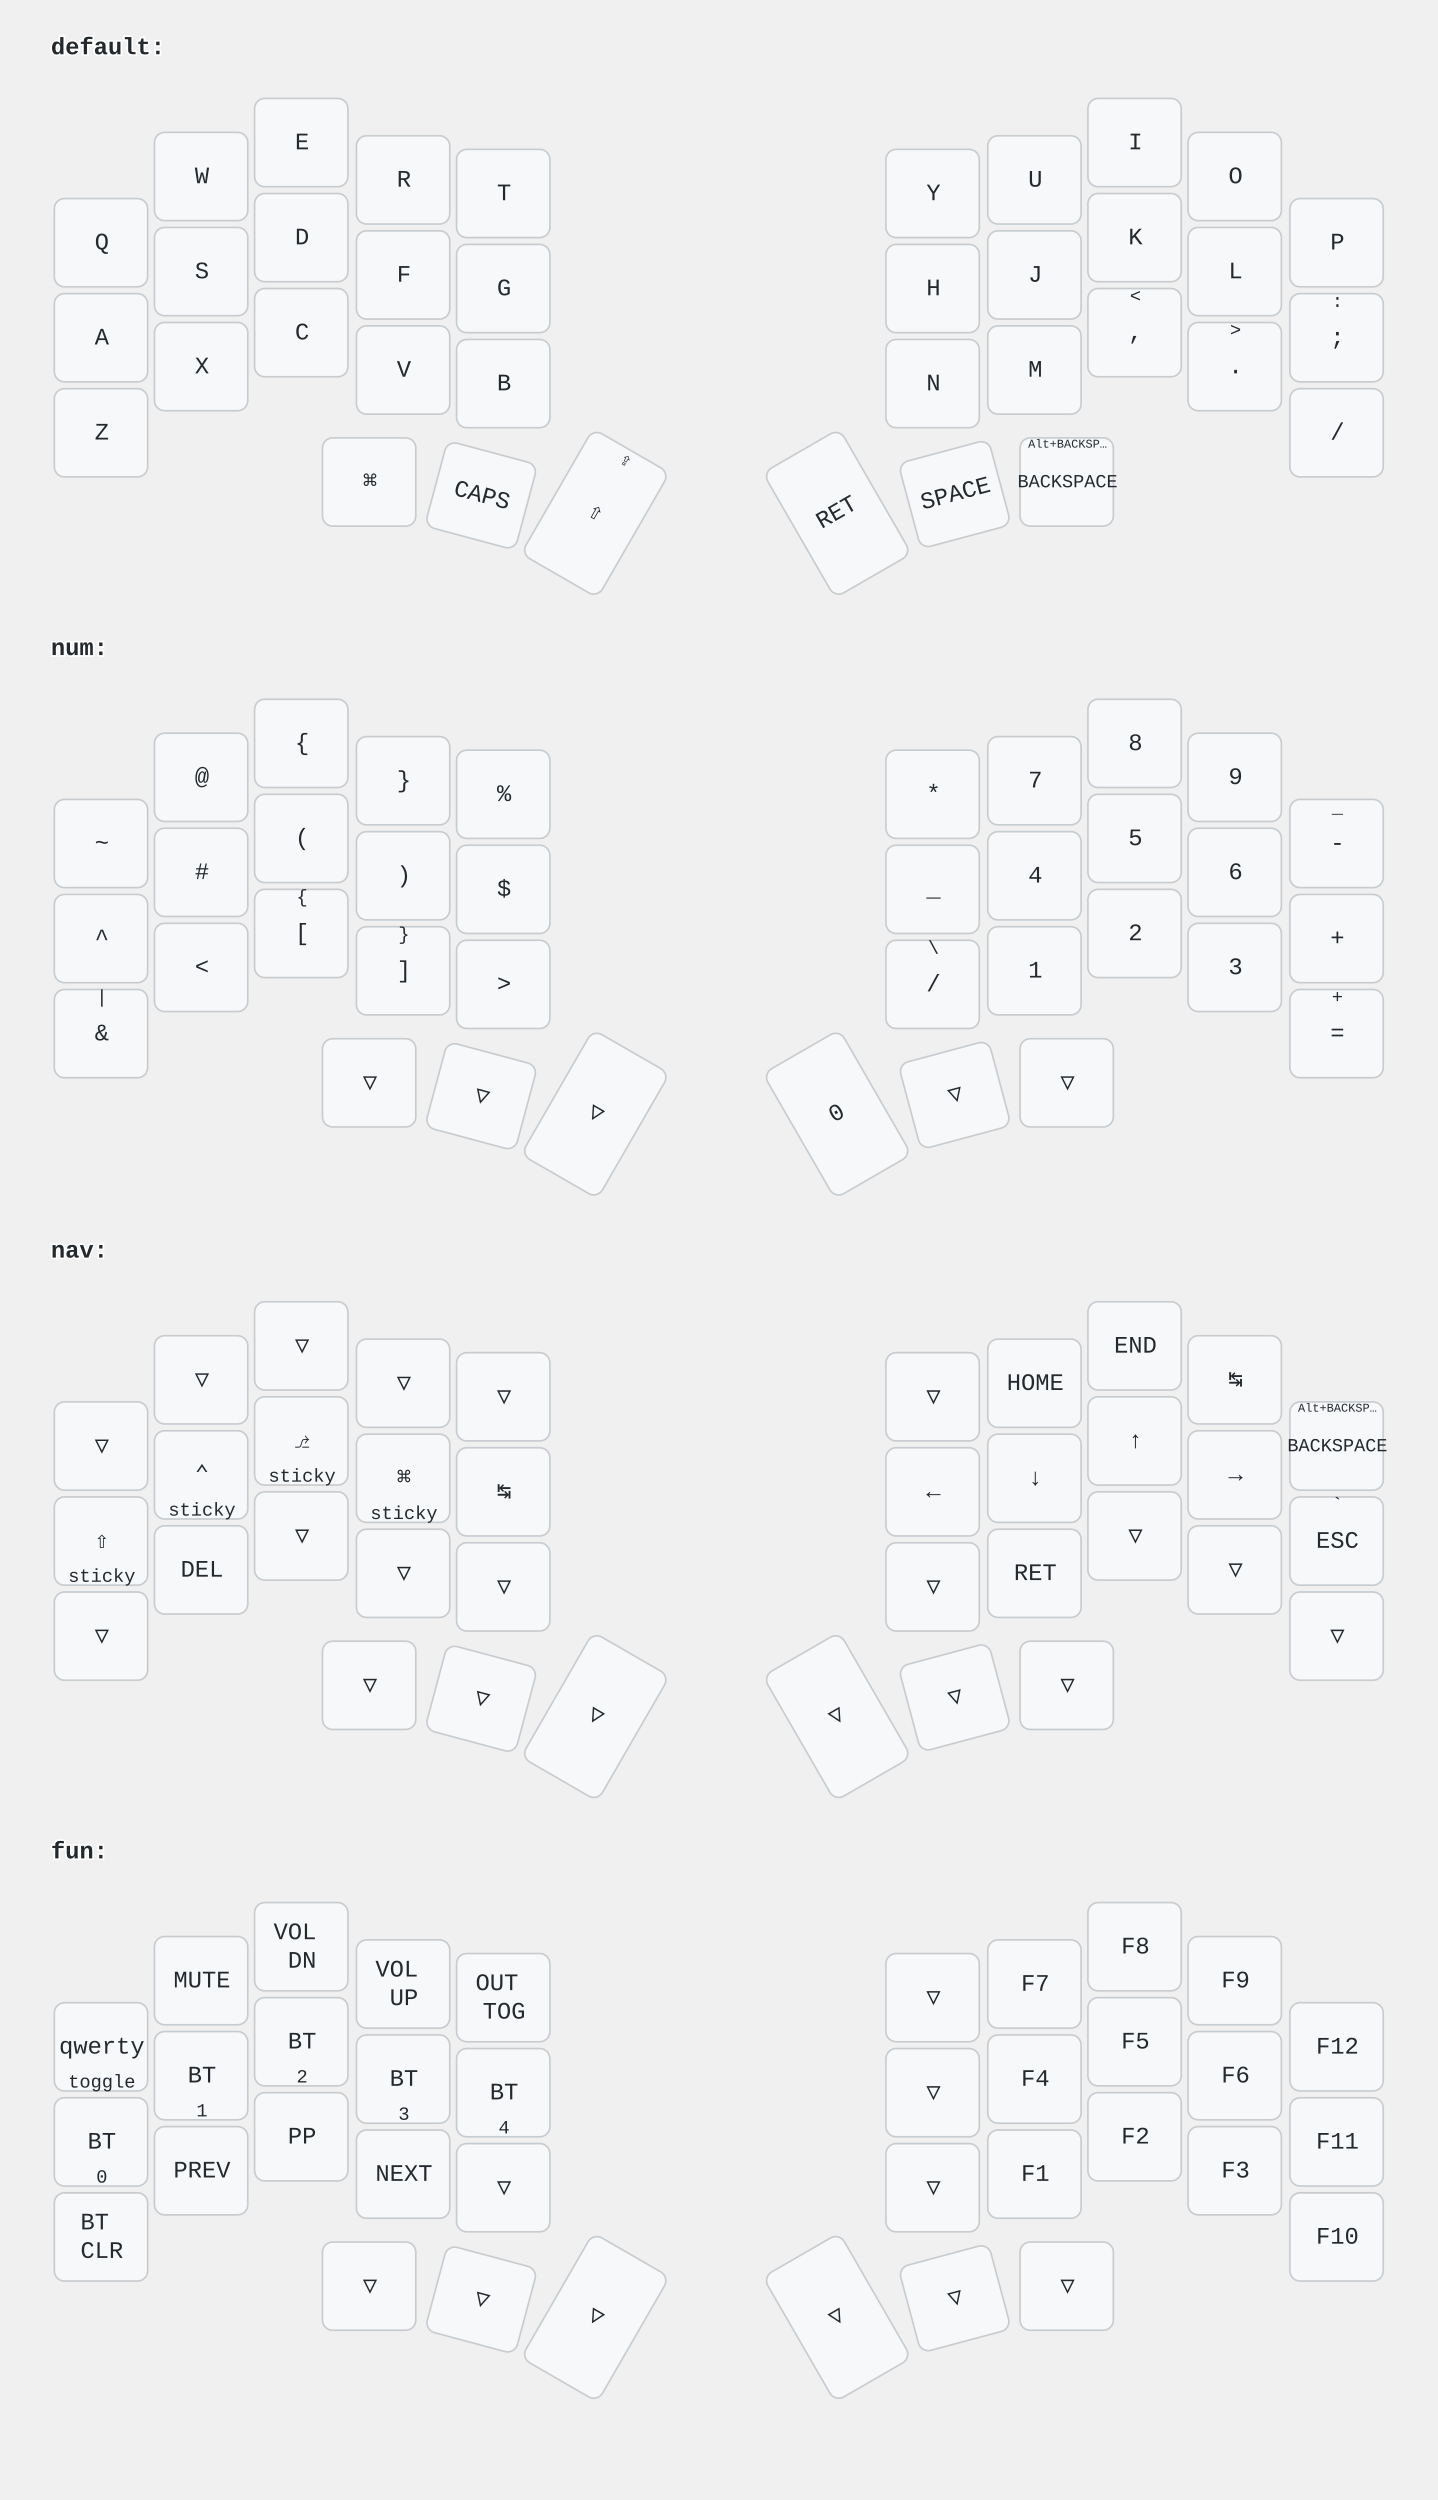
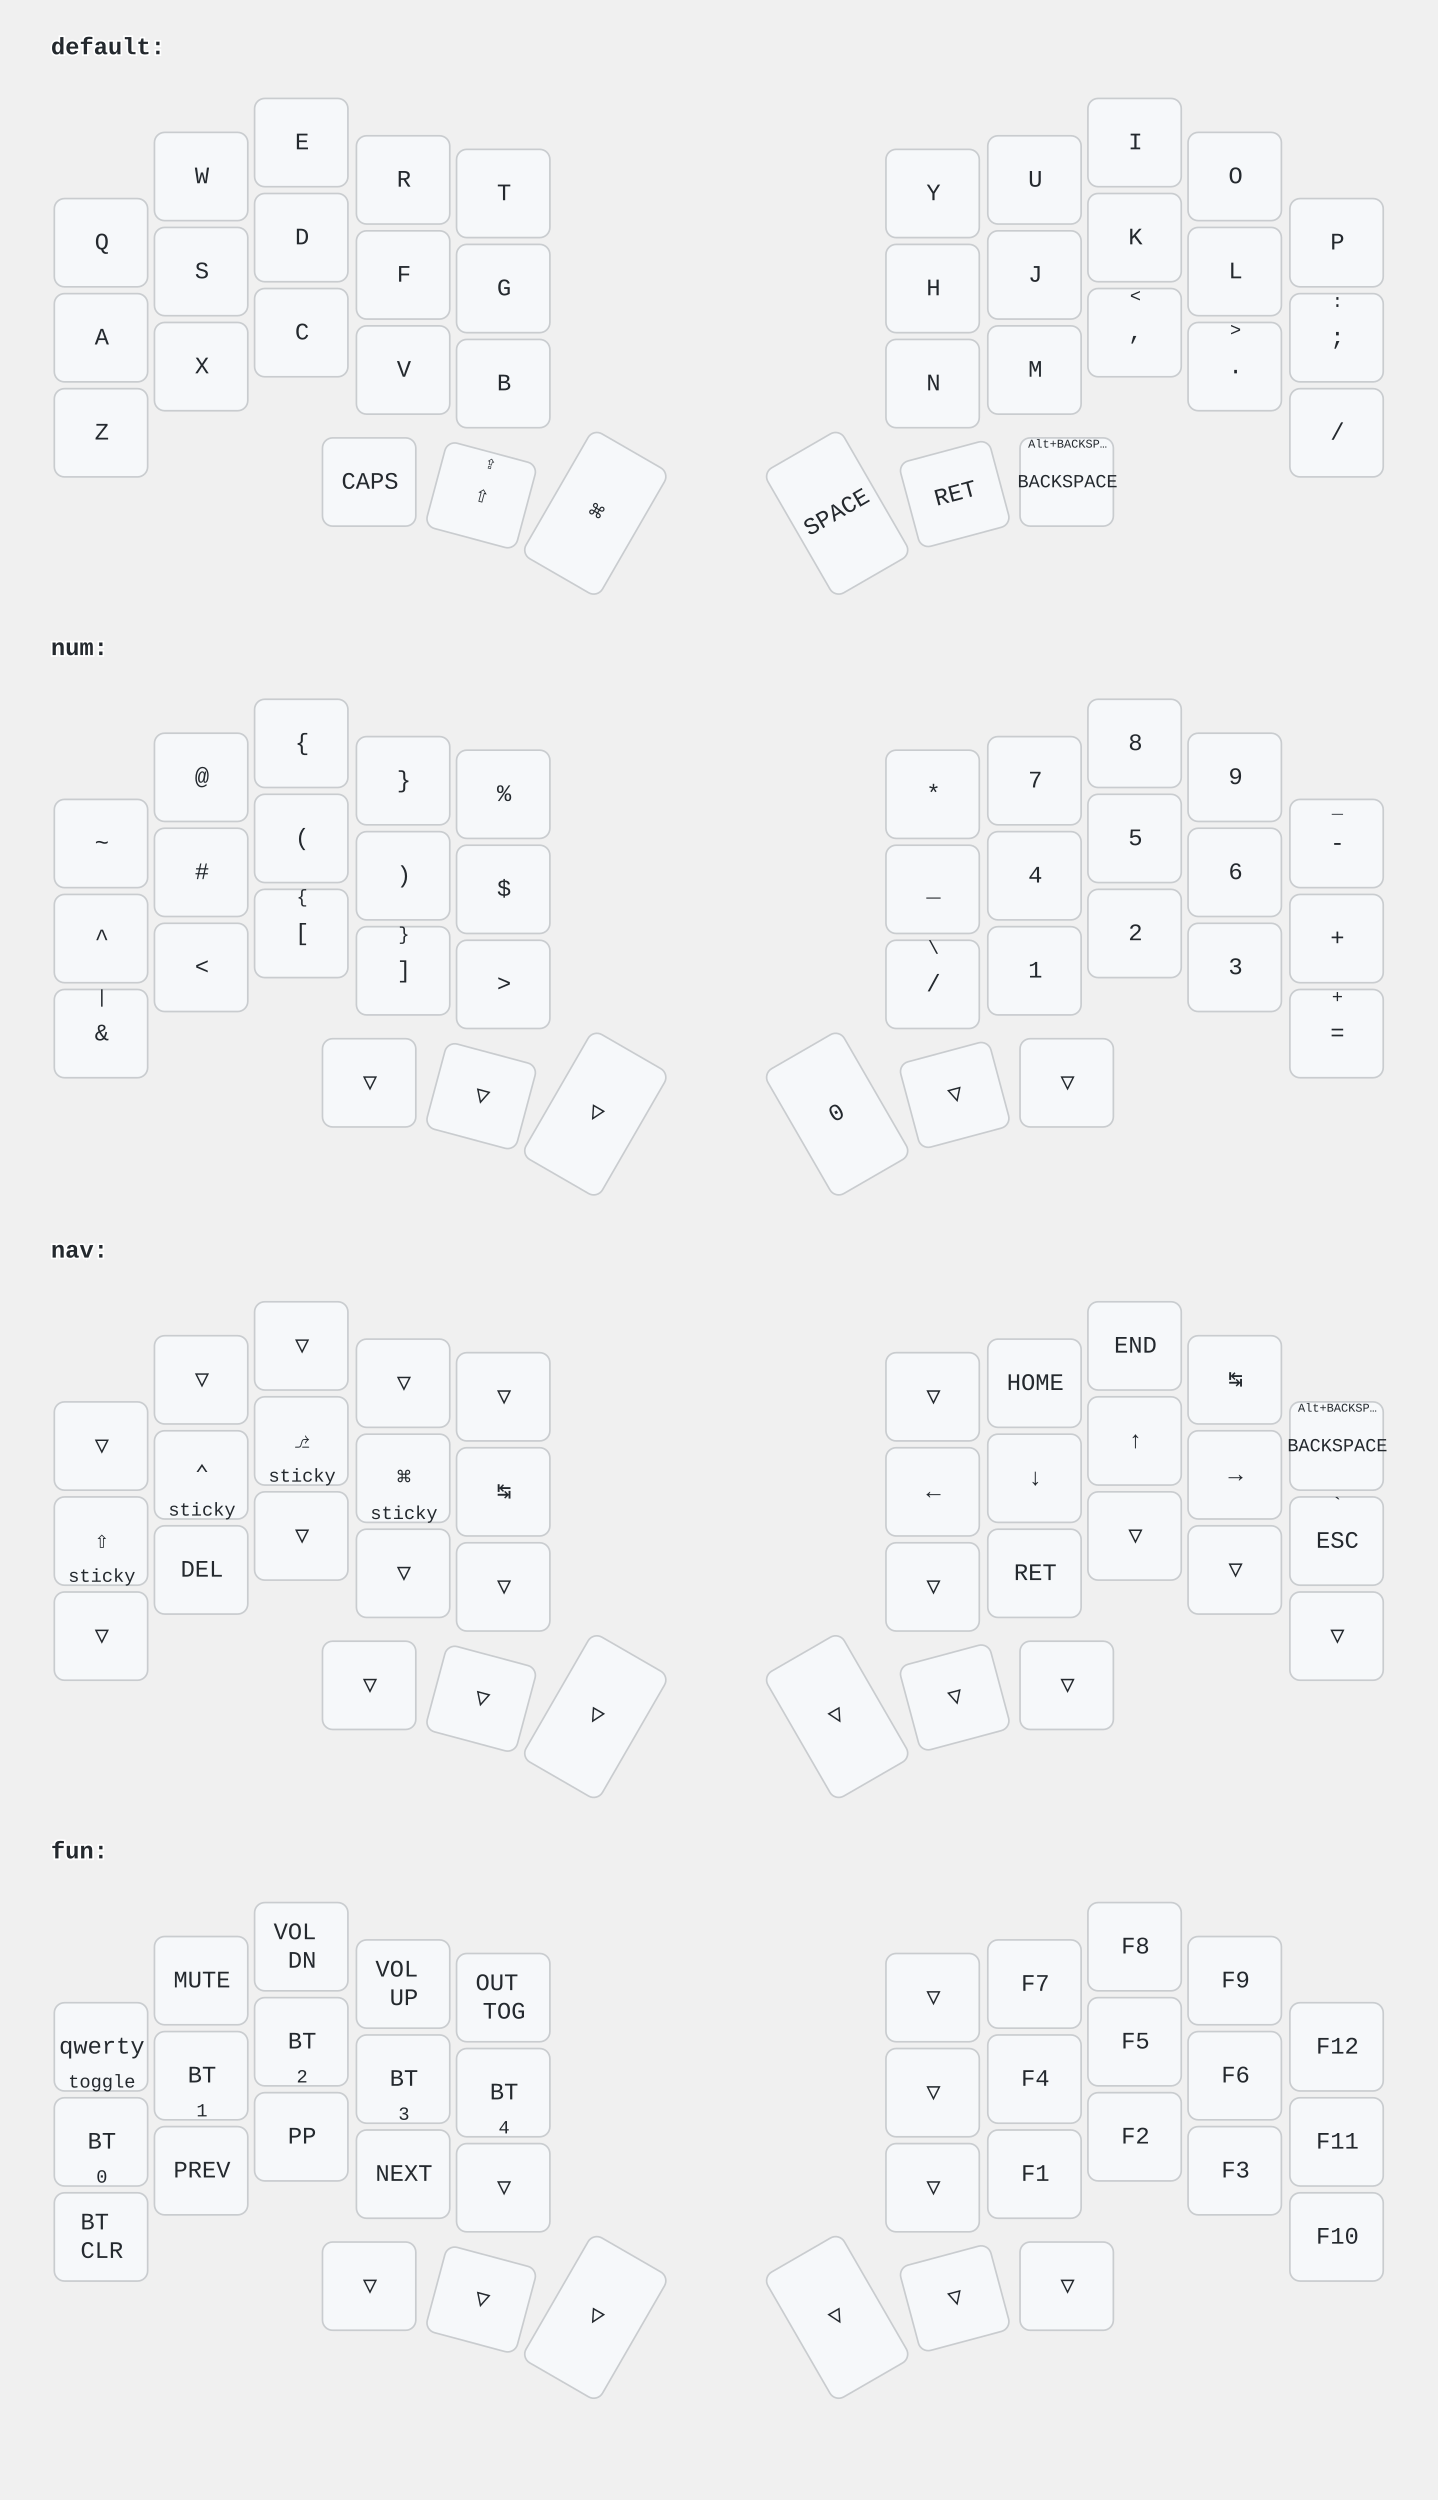
<svg xmlns="http://www.w3.org/2000/svg" width="847" height="1473" viewBox="0 0 847 1473" class="keymap">
  <style>/* font and background color specifications */
svg {
    font-family: SFMono-Regular,Consolas,Liberation Mono,Menlo,monospace;
    font-size: 14px;
    font-kerning: normal;
    text-rendering: optimizeLegibility;
    fill: #24292e;
}

/* default key styling */
rect {
    fill: #f6f8fa;
    stroke: #c9cccf;
    stroke-width: 1;
}

/* color accent for combo boxes */
rect.combo {
    fill: #cdf;
}

/* color accent for held keys */
rect.held, rect.combo.held {
    fill: #fdd;
}

/* color accent for ghost (optional) keys */
rect.ghost, rect.combo.ghost {
    fill: #ddd;
}

text {
    text-anchor: middle;
    dominant-baseline: middle;
}

/* styling for layer labels */
text.label {
    font-weight: bold;
    text-anchor: start;
    stroke: white;
    stroke-width: 2;
    paint-order: stroke;
}

/* styling for combo tap, and key hold/shifted label text */
text.combo, text.hold, text.shifted {
    font-size: 11px;
}

text.hold {
    text-anchor: middle;
    dominant-baseline: auto;
}

text.shifted {
    text-anchor: middle;
    dominant-baseline: hanging;
}

/* styling for hold/shifted label text in combo box */
text.combo.hold, text.combo.shifted {
    font-size: 8px;
}

/* styling for combo dendrons */
path {
    stroke-width: 1;
    stroke: gray;
    fill: none;
}
</style>
  <g transform="translate(30, 0)" class="layer-default">
    <text x="0" y="28" class="label" id="default">default:</text>
    <g transform="translate(0, 56)">
      <g transform="translate(30, 87)" class="key keypos-0">
        <rect rx="6" ry="6" x="-28" y="-26" width="55" height="52" class="key" />
        <text x="0" y="0" class="key tap">Q</text>
      </g>
      <g transform="translate(89, 48)" class="key keypos-1">
        <rect rx="6" ry="6" x="-28" y="-26" width="55" height="52" class="key" />
        <text x="0" y="0" class="key tap">W</text>
      </g>
      <g transform="translate(148, 28)" class="key keypos-2">
        <rect rx="6" ry="6" x="-28" y="-26" width="55" height="52" class="key" />
        <text x="0" y="0" class="key tap">E</text>
      </g>
      <g transform="translate(208, 50)" class="key keypos-3">
        <rect rx="6" ry="6" x="-28" y="-26" width="55" height="52" class="key" />
        <text x="0" y="0" class="key tap">R</text>
      </g>
      <g transform="translate(267, 58)" class="key keypos-4">
        <rect rx="6" ry="6" x="-28" y="-26" width="55" height="52" class="key" />
        <text x="0" y="0" class="key tap">T</text>
      </g>
      <g transform="translate(520, 58)" class="key keypos-5">
        <rect rx="6" ry="6" x="-28" y="-26" width="55" height="52" class="key" />
        <text x="0" y="0" class="key tap">Y</text>
      </g>
      <g transform="translate(580, 50)" class="key keypos-6">
        <rect rx="6" ry="6" x="-28" y="-26" width="55" height="52" class="key" />
        <text x="0" y="0" class="key tap">U</text>
      </g>
      <g transform="translate(639, 28)" class="key keypos-7">
        <rect rx="6" ry="6" x="-28" y="-26" width="55" height="52" class="key" />
        <text x="0" y="0" class="key tap">I</text>
      </g>
      <g transform="translate(698, 48)" class="key keypos-8">
        <rect rx="6" ry="6" x="-28" y="-26" width="55" height="52" class="key" />
        <text x="0" y="0" class="key tap">O</text>
      </g>
      <g transform="translate(758, 87)" class="key keypos-9">
        <rect rx="6" ry="6" x="-28" y="-26" width="55" height="52" class="key" />
        <text x="0" y="0" class="key tap">P</text>
      </g>
      <g transform="translate(30, 143)" class="key keypos-10">
        <rect rx="6" ry="6" x="-28" y="-26" width="55" height="52" class="key" />
        <text x="0" y="0" class="key tap">A</text>
      </g>
      <g transform="translate(89, 104)" class="key keypos-11">
        <rect rx="6" ry="6" x="-28" y="-26" width="55" height="52" class="key" />
        <text x="0" y="0" class="key tap">S</text>
      </g>
      <g transform="translate(148, 84)" class="key keypos-12">
        <rect rx="6" ry="6" x="-28" y="-26" width="55" height="52" class="key" />
        <text x="0" y="0" class="key tap">D</text>
      </g>
      <g transform="translate(208, 106)" class="key keypos-13">
        <rect rx="6" ry="6" x="-28" y="-26" width="55" height="52" class="key" />
        <text x="0" y="0" class="key tap">F</text>
      </g>
      <g transform="translate(267, 114)" class="key keypos-14">
        <rect rx="6" ry="6" x="-28" y="-26" width="55" height="52" class="key" />
        <text x="0" y="0" class="key tap">G</text>
      </g>
      <g transform="translate(520, 114)" class="key keypos-15">
        <rect rx="6" ry="6" x="-28" y="-26" width="55" height="52" class="key" />
        <text x="0" y="0" class="key tap">H</text>
      </g>
      <g transform="translate(580, 106)" class="key keypos-16">
        <rect rx="6" ry="6" x="-28" y="-26" width="55" height="52" class="key" />
        <text x="0" y="0" class="key tap">J</text>
      </g>
      <g transform="translate(639, 84)" class="key keypos-17">
        <rect rx="6" ry="6" x="-28" y="-26" width="55" height="52" class="key" />
        <text x="0" y="0" class="key tap">K</text>
      </g>
      <g transform="translate(698, 104)" class="key keypos-18">
        <rect rx="6" ry="6" x="-28" y="-26" width="55" height="52" class="key" />
        <text x="0" y="0" class="key tap">L</text>
      </g>
      <g transform="translate(758, 143)" class="key keypos-19">
        <rect rx="6" ry="6" x="-28" y="-26" width="55" height="52" class="key" />
        <text x="0" y="0" class="key tap">;</text>
        <text x="0" y="-24" class="key shifted">:</text>
      </g>
      <g transform="translate(30, 199)" class="key keypos-20">
        <rect rx="6" ry="6" x="-28" y="-26" width="55" height="52" class="key" />
        <text x="0" y="0" class="key tap">Z</text>
      </g>
      <g transform="translate(89, 160)" class="key keypos-21">
        <rect rx="6" ry="6" x="-28" y="-26" width="55" height="52" class="key" />
        <text x="0" y="0" class="key tap">X</text>
      </g>
      <g transform="translate(148, 140)" class="key keypos-22">
        <rect rx="6" ry="6" x="-28" y="-26" width="55" height="52" class="key" />
        <text x="0" y="0" class="key tap">C</text>
      </g>
      <g transform="translate(208, 162)" class="key keypos-23">
        <rect rx="6" ry="6" x="-28" y="-26" width="55" height="52" class="key" />
        <text x="0" y="0" class="key tap">V</text>
      </g>
      <g transform="translate(267, 170)" class="key keypos-24">
        <rect rx="6" ry="6" x="-28" y="-26" width="55" height="52" class="key" />
        <text x="0" y="0" class="key tap">B</text>
      </g>
      <g transform="translate(520, 170)" class="key keypos-25">
        <rect rx="6" ry="6" x="-28" y="-26" width="55" height="52" class="key" />
        <text x="0" y="0" class="key tap">N</text>
      </g>
      <g transform="translate(580, 162)" class="key keypos-26">
        <rect rx="6" ry="6" x="-28" y="-26" width="55" height="52" class="key" />
        <text x="0" y="0" class="key tap">M</text>
      </g>
      <g transform="translate(639, 140)" class="key keypos-27">
        <rect rx="6" ry="6" x="-28" y="-26" width="55" height="52" class="key" />
        <text x="0" y="0" class="key tap">,</text>
        <text x="0" y="-24" class="key shifted">&lt;</text>
      </g>
      <g transform="translate(698, 160)" class="key keypos-28">
        <rect rx="6" ry="6" x="-28" y="-26" width="55" height="52" class="key" />
        <text x="0" y="0" class="key tap">.</text>
        <text x="0" y="-24" class="key shifted">&gt;</text>
      </g>
      <g transform="translate(758, 199)" class="key keypos-29">
        <rect rx="6" ry="6" x="-28" y="-26" width="55" height="52" class="key" />
        <text x="0" y="0" class="key tap">/</text>
      </g>
      <g transform="translate(188, 228)" class="key keypos-30">
        <rect rx="6" ry="6" x="-28" y="-26" width="55" height="52" class="key" />
-         <text x="0" y="0" class="key tap">⌘</text>
+         <text x="0" y="0" class="key tap">CAPS</text>
      </g>
      <g transform="translate(254, 236) rotate(15.0)" class="key keypos-31">
        <rect rx="6" ry="6" x="-28" y="-26" width="55" height="52" class="key" />
-         <text x="0" y="0" class="key tap">CAPS</text>
+         <text x="0" y="0" class="key tap">⇧</text>
+         <text x="0" y="-24" class="key shifted">⇪</text>
      </g>
      <g transform="translate(321, 246) rotate(30.0)" class="key keypos-32">
        <rect rx="6" ry="6" x="-26" y="-42" width="52" height="85" class="key" />
-         <text x="0" y="0" class="key tap">⇧</text>
-         <text x="0" y="-40" class="key shifted">⇪</text>
+         <text x="0" y="0" class="key tap">⌘</text>
      </g>
      <g transform="translate(463, 246) rotate(-30.0)" class="key keypos-33">
        <rect rx="6" ry="6" x="-26" y="-42" width="52" height="85" class="key" />
+         <text x="0" y="0" class="key tap">SPACE</text>
+       </g>
+       <g transform="translate(533, 235) rotate(-15.0)" class="key keypos-34">
+         <rect rx="6" ry="6" x="-28" y="-26" width="55" height="52" class="key" />
        <text x="0" y="0" class="key tap">RET</text>
-       </g>
-       <g transform="translate(533, 235) rotate(-15.0)" class="key keypos-34">
-         <rect rx="6" ry="6" x="-28" y="-26" width="55" height="52" class="key" />
-         <text x="0" y="0" class="key tap">SPACE</text>
      </g>
      <g transform="translate(599, 228)" class="key keypos-35">
        <rect rx="6" ry="6" x="-28" y="-26" width="55" height="52" class="key" />
        <text x="0" y="0" class="key tap">
          <tspan style="font-size: 78%">BACKSPACE</tspan>
        </text>
        <text x="0" y="-24" class="key shifted">
          <tspan style="font-size: 64%">Alt+BACKSP…</tspan>
        </text>
      </g>
    </g>
  </g>
  <g transform="translate(30, 354)" class="layer-num">
    <text x="0" y="28" class="label" id="num">num:</text>
    <g transform="translate(0, 56)">
      <g transform="translate(30, 87)" class="key keypos-0">
        <rect rx="6" ry="6" x="-28" y="-26" width="55" height="52" class="key" />
        <text x="0" y="0" class="key tap">~</text>
      </g>
      <g transform="translate(89, 48)" class="key keypos-1">
        <rect rx="6" ry="6" x="-28" y="-26" width="55" height="52" class="key" />
        <text x="0" y="0" class="key tap">@</text>
      </g>
      <g transform="translate(148, 28)" class="key keypos-2">
        <rect rx="6" ry="6" x="-28" y="-26" width="55" height="52" class="key" />
        <text x="0" y="0" class="key tap">{</text>
      </g>
      <g transform="translate(208, 50)" class="key keypos-3">
        <rect rx="6" ry="6" x="-28" y="-26" width="55" height="52" class="key" />
        <text x="0" y="0" class="key tap">}</text>
      </g>
      <g transform="translate(267, 58)" class="key keypos-4">
        <rect rx="6" ry="6" x="-28" y="-26" width="55" height="52" class="key" />
        <text x="0" y="0" class="key tap">%</text>
      </g>
      <g transform="translate(520, 58)" class="key keypos-5">
        <rect rx="6" ry="6" x="-28" y="-26" width="55" height="52" class="key" />
        <text x="0" y="0" class="key tap">*</text>
      </g>
      <g transform="translate(580, 50)" class="key keypos-6">
        <rect rx="6" ry="6" x="-28" y="-26" width="55" height="52" class="key" />
        <text x="0" y="0" class="key tap">7</text>
      </g>
      <g transform="translate(639, 28)" class="key keypos-7">
        <rect rx="6" ry="6" x="-28" y="-26" width="55" height="52" class="key" />
        <text x="0" y="0" class="key tap">8</text>
      </g>
      <g transform="translate(698, 48)" class="key keypos-8">
        <rect rx="6" ry="6" x="-28" y="-26" width="55" height="52" class="key" />
        <text x="0" y="0" class="key tap">9</text>
      </g>
      <g transform="translate(758, 87)" class="key keypos-9">
        <rect rx="6" ry="6" x="-28" y="-26" width="55" height="52" class="key" />
        <text x="0" y="0" class="key tap">-</text>
        <text x="0" y="-24" class="key shifted">_</text>
      </g>
      <g transform="translate(30, 143)" class="key keypos-10">
        <rect rx="6" ry="6" x="-28" y="-26" width="55" height="52" class="key" />
        <text x="0" y="0" class="key tap">^</text>
      </g>
      <g transform="translate(89, 104)" class="key keypos-11">
        <rect rx="6" ry="6" x="-28" y="-26" width="55" height="52" class="key" />
        <text x="0" y="0" class="key tap">#</text>
      </g>
      <g transform="translate(148, 84)" class="key keypos-12">
        <rect rx="6" ry="6" x="-28" y="-26" width="55" height="52" class="key" />
        <text x="0" y="0" class="key tap">(</text>
      </g>
      <g transform="translate(208, 106)" class="key keypos-13">
        <rect rx="6" ry="6" x="-28" y="-26" width="55" height="52" class="key" />
        <text x="0" y="0" class="key tap">)</text>
      </g>
      <g transform="translate(267, 114)" class="key keypos-14">
        <rect rx="6" ry="6" x="-28" y="-26" width="55" height="52" class="key" />
        <text x="0" y="0" class="key tap">$</text>
      </g>
      <g transform="translate(520, 114)" class="key keypos-15">
        <rect rx="6" ry="6" x="-28" y="-26" width="55" height="52" class="key" />
        <text x="0" y="0" class="key tap">_</text>
      </g>
      <g transform="translate(580, 106)" class="key keypos-16">
        <rect rx="6" ry="6" x="-28" y="-26" width="55" height="52" class="key" />
        <text x="0" y="0" class="key tap">4</text>
      </g>
      <g transform="translate(639, 84)" class="key keypos-17">
        <rect rx="6" ry="6" x="-28" y="-26" width="55" height="52" class="key" />
        <text x="0" y="0" class="key tap">5</text>
      </g>
      <g transform="translate(698, 104)" class="key keypos-18">
        <rect rx="6" ry="6" x="-28" y="-26" width="55" height="52" class="key" />
        <text x="0" y="0" class="key tap">6</text>
      </g>
      <g transform="translate(758, 143)" class="key keypos-19">
        <rect rx="6" ry="6" x="-28" y="-26" width="55" height="52" class="key" />
        <text x="0" y="0" class="key tap">+</text>
      </g>
      <g transform="translate(30, 199)" class="key keypos-20">
        <rect rx="6" ry="6" x="-28" y="-26" width="55" height="52" class="key" />
        <text x="0" y="0" class="key tap">&amp;</text>
        <text x="0" y="-24" class="key shifted">|</text>
      </g>
      <g transform="translate(89, 160)" class="key keypos-21">
        <rect rx="6" ry="6" x="-28" y="-26" width="55" height="52" class="key" />
        <text x="0" y="0" class="key tap">&lt;</text>
      </g>
      <g transform="translate(148, 140)" class="key keypos-22">
        <rect rx="6" ry="6" x="-28" y="-26" width="55" height="52" class="key" />
        <text x="0" y="0" class="key tap">[</text>
        <text x="0" y="-24" class="key shifted">{</text>
      </g>
      <g transform="translate(208, 162)" class="key keypos-23">
        <rect rx="6" ry="6" x="-28" y="-26" width="55" height="52" class="key" />
        <text x="0" y="0" class="key tap">]</text>
        <text x="0" y="-24" class="key shifted">}</text>
      </g>
      <g transform="translate(267, 170)" class="key keypos-24">
        <rect rx="6" ry="6" x="-28" y="-26" width="55" height="52" class="key" />
        <text x="0" y="0" class="key tap">&gt;</text>
      </g>
      <g transform="translate(520, 170)" class="key keypos-25">
        <rect rx="6" ry="6" x="-28" y="-26" width="55" height="52" class="key" />
        <text x="0" y="0" class="key tap">/</text>
        <text x="0" y="-24" class="key shifted">\</text>
      </g>
      <g transform="translate(580, 162)" class="key keypos-26">
        <rect rx="6" ry="6" x="-28" y="-26" width="55" height="52" class="key" />
        <text x="0" y="0" class="key tap">1</text>
      </g>
      <g transform="translate(639, 140)" class="key keypos-27">
        <rect rx="6" ry="6" x="-28" y="-26" width="55" height="52" class="key" />
        <text x="0" y="0" class="key tap">2</text>
      </g>
      <g transform="translate(698, 160)" class="key keypos-28">
        <rect rx="6" ry="6" x="-28" y="-26" width="55" height="52" class="key" />
        <text x="0" y="0" class="key tap">3</text>
      </g>
      <g transform="translate(758, 199)" class="key keypos-29">
        <rect rx="6" ry="6" x="-28" y="-26" width="55" height="52" class="key" />
        <text x="0" y="0" class="key tap">=</text>
        <text x="0" y="-24" class="key shifted">+</text>
      </g>
      <g transform="translate(188, 228)" class="key trans keypos-30">
        <rect rx="6" ry="6" x="-28" y="-26" width="55" height="52" class="key trans" />
        <text x="0" y="0" class="key trans tap">▽</text>
      </g>
      <g transform="translate(254, 236) rotate(15.0)" class="key trans keypos-31">
        <rect rx="6" ry="6" x="-28" y="-26" width="55" height="52" class="key trans" />
        <text x="0" y="0" class="key trans tap">▽</text>
      </g>
      <g transform="translate(321, 246) rotate(30.0)" class="key trans keypos-32">
        <rect rx="6" ry="6" x="-26" y="-42" width="52" height="85" class="key trans" />
        <text x="0" y="0" class="key trans tap">▽</text>
      </g>
      <g transform="translate(463, 246) rotate(-30.0)" class="key keypos-33">
        <rect rx="6" ry="6" x="-26" y="-42" width="52" height="85" class="key" />
        <text x="0" y="0" class="key tap">0</text>
      </g>
      <g transform="translate(533, 235) rotate(-15.0)" class="key trans keypos-34">
        <rect rx="6" ry="6" x="-28" y="-26" width="55" height="52" class="key trans" />
        <text x="0" y="0" class="key trans tap">▽</text>
      </g>
      <g transform="translate(599, 228)" class="key trans keypos-35">
        <rect rx="6" ry="6" x="-28" y="-26" width="55" height="52" class="key trans" />
        <text x="0" y="0" class="key trans tap">▽</text>
      </g>
    </g>
  </g>
  <g transform="translate(30, 709)" class="layer-nav">
    <text x="0" y="28" class="label" id="nav">nav:</text>
    <g transform="translate(0, 56)">
      <g transform="translate(30, 87)" class="key trans keypos-0">
        <rect rx="6" ry="6" x="-28" y="-26" width="55" height="52" class="key trans" />
        <text x="0" y="0" class="key trans tap">▽</text>
      </g>
      <g transform="translate(89, 48)" class="key trans keypos-1">
        <rect rx="6" ry="6" x="-28" y="-26" width="55" height="52" class="key trans" />
        <text x="0" y="0" class="key trans tap">▽</text>
      </g>
      <g transform="translate(148, 28)" class="key trans keypos-2">
        <rect rx="6" ry="6" x="-28" y="-26" width="55" height="52" class="key trans" />
        <text x="0" y="0" class="key trans tap">▽</text>
      </g>
      <g transform="translate(208, 50)" class="key trans keypos-3">
        <rect rx="6" ry="6" x="-28" y="-26" width="55" height="52" class="key trans" />
        <text x="0" y="0" class="key trans tap">▽</text>
      </g>
      <g transform="translate(267, 58)" class="key trans keypos-4">
        <rect rx="6" ry="6" x="-28" y="-26" width="55" height="52" class="key trans" />
        <text x="0" y="0" class="key trans tap">▽</text>
      </g>
      <g transform="translate(520, 58)" class="key trans keypos-5">
        <rect rx="6" ry="6" x="-28" y="-26" width="55" height="52" class="key trans" />
        <text x="0" y="0" class="key trans tap">▽</text>
      </g>
      <g transform="translate(580, 50)" class="key keypos-6">
        <rect rx="6" ry="6" x="-28" y="-26" width="55" height="52" class="key" />
        <text x="0" y="0" class="key tap">HOME</text>
      </g>
      <g transform="translate(639, 28)" class="key keypos-7">
        <rect rx="6" ry="6" x="-28" y="-26" width="55" height="52" class="key" />
        <text x="0" y="0" class="key tap">END</text>
      </g>
      <g transform="translate(698, 48)" class="key keypos-8">
        <rect rx="6" ry="6" x="-28" y="-26" width="55" height="52" class="key" />
        <text x="0" y="0" class="key tap">↹</text>
      </g>
      <g transform="translate(758, 87)" class="key keypos-9">
        <rect rx="6" ry="6" x="-28" y="-26" width="55" height="52" class="key" />
        <text x="0" y="0" class="key tap">
          <tspan style="font-size: 78%">BACKSPACE</tspan>
        </text>
        <text x="0" y="-24" class="key shifted">
          <tspan style="font-size: 64%">Alt+BACKSP…</tspan>
        </text>
      </g>
      <g transform="translate(30, 143)" class="key keypos-10">
        <rect rx="6" ry="6" x="-28" y="-26" width="55" height="52" class="key" />
        <text x="0" y="0" class="key tap">⇧</text>
        <text x="0" y="24" class="key hold">sticky</text>
      </g>
      <g transform="translate(89, 104)" class="key keypos-11">
        <rect rx="6" ry="6" x="-28" y="-26" width="55" height="52" class="key" />
        <text x="0" y="0" class="key tap">⌃</text>
        <text x="0" y="24" class="key hold">sticky</text>
      </g>
      <g transform="translate(148, 84)" class="key keypos-12">
        <rect rx="6" ry="6" x="-28" y="-26" width="55" height="52" class="key" />
        <text x="0" y="0" class="key tap">⎇</text>
        <text x="0" y="24" class="key hold">sticky</text>
      </g>
      <g transform="translate(208, 106)" class="key keypos-13">
        <rect rx="6" ry="6" x="-28" y="-26" width="55" height="52" class="key" />
        <text x="0" y="0" class="key tap">⌘</text>
        <text x="0" y="24" class="key hold">sticky</text>
      </g>
      <g transform="translate(267, 114)" class="key keypos-14">
        <rect rx="6" ry="6" x="-28" y="-26" width="55" height="52" class="key" />
        <text x="0" y="0" class="key tap">↹</text>
      </g>
      <g transform="translate(520, 114)" class="key keypos-15">
        <rect rx="6" ry="6" x="-28" y="-26" width="55" height="52" class="key" />
        <text x="0" y="0" class="key tap">←</text>
      </g>
      <g transform="translate(580, 106)" class="key keypos-16">
        <rect rx="6" ry="6" x="-28" y="-26" width="55" height="52" class="key" />
        <text x="0" y="0" class="key tap">↓</text>
      </g>
      <g transform="translate(639, 84)" class="key keypos-17">
        <rect rx="6" ry="6" x="-28" y="-26" width="55" height="52" class="key" />
        <text x="0" y="0" class="key tap">↑</text>
      </g>
      <g transform="translate(698, 104)" class="key keypos-18">
        <rect rx="6" ry="6" x="-28" y="-26" width="55" height="52" class="key" />
        <text x="0" y="0" class="key tap">→</text>
      </g>
      <g transform="translate(758, 143)" class="key keypos-19">
        <rect rx="6" ry="6" x="-28" y="-26" width="55" height="52" class="key" />
        <text x="0" y="0" class="key tap">ESC</text>
        <text x="0" y="-24" class="key shifted">`</text>
      </g>
      <g transform="translate(30, 199)" class="key trans keypos-20">
        <rect rx="6" ry="6" x="-28" y="-26" width="55" height="52" class="key trans" />
        <text x="0" y="0" class="key trans tap">▽</text>
      </g>
      <g transform="translate(89, 160)" class="key keypos-21">
        <rect rx="6" ry="6" x="-28" y="-26" width="55" height="52" class="key" />
        <text x="0" y="0" class="key tap">DEL</text>
      </g>
      <g transform="translate(148, 140)" class="key trans keypos-22">
        <rect rx="6" ry="6" x="-28" y="-26" width="55" height="52" class="key trans" />
        <text x="0" y="0" class="key trans tap">▽</text>
      </g>
      <g transform="translate(208, 162)" class="key trans keypos-23">
        <rect rx="6" ry="6" x="-28" y="-26" width="55" height="52" class="key trans" />
        <text x="0" y="0" class="key trans tap">▽</text>
      </g>
      <g transform="translate(267, 170)" class="key trans keypos-24">
        <rect rx="6" ry="6" x="-28" y="-26" width="55" height="52" class="key trans" />
        <text x="0" y="0" class="key trans tap">▽</text>
      </g>
      <g transform="translate(520, 170)" class="key trans keypos-25">
        <rect rx="6" ry="6" x="-28" y="-26" width="55" height="52" class="key trans" />
        <text x="0" y="0" class="key trans tap">▽</text>
      </g>
      <g transform="translate(580, 162)" class="key keypos-26">
        <rect rx="6" ry="6" x="-28" y="-26" width="55" height="52" class="key" />
        <text x="0" y="0" class="key tap">RET</text>
      </g>
      <g transform="translate(639, 140)" class="key trans keypos-27">
        <rect rx="6" ry="6" x="-28" y="-26" width="55" height="52" class="key trans" />
        <text x="0" y="0" class="key trans tap">▽</text>
      </g>
      <g transform="translate(698, 160)" class="key trans keypos-28">
        <rect rx="6" ry="6" x="-28" y="-26" width="55" height="52" class="key trans" />
        <text x="0" y="0" class="key trans tap">▽</text>
      </g>
      <g transform="translate(758, 199)" class="key trans keypos-29">
        <rect rx="6" ry="6" x="-28" y="-26" width="55" height="52" class="key trans" />
        <text x="0" y="0" class="key trans tap">▽</text>
      </g>
      <g transform="translate(188, 228)" class="key trans keypos-30">
        <rect rx="6" ry="6" x="-28" y="-26" width="55" height="52" class="key trans" />
        <text x="0" y="0" class="key trans tap">▽</text>
      </g>
      <g transform="translate(254, 236) rotate(15.0)" class="key trans keypos-31">
        <rect rx="6" ry="6" x="-28" y="-26" width="55" height="52" class="key trans" />
        <text x="0" y="0" class="key trans tap">▽</text>
      </g>
      <g transform="translate(321, 246) rotate(30.0)" class="key trans keypos-32">
        <rect rx="6" ry="6" x="-26" y="-42" width="52" height="85" class="key trans" />
        <text x="0" y="0" class="key trans tap">▽</text>
      </g>
      <g transform="translate(463, 246) rotate(-30.0)" class="key trans keypos-33">
        <rect rx="6" ry="6" x="-26" y="-42" width="52" height="85" class="key trans" />
        <text x="0" y="0" class="key trans tap">▽</text>
      </g>
      <g transform="translate(533, 235) rotate(-15.0)" class="key trans keypos-34">
        <rect rx="6" ry="6" x="-28" y="-26" width="55" height="52" class="key trans" />
        <text x="0" y="0" class="key trans tap">▽</text>
      </g>
      <g transform="translate(599, 228)" class="key trans keypos-35">
        <rect rx="6" ry="6" x="-28" y="-26" width="55" height="52" class="key trans" />
        <text x="0" y="0" class="key trans tap">▽</text>
      </g>
    </g>
  </g>
  <g transform="translate(30, 1063)" class="layer-fun">
    <text x="0" y="28" class="label" id="fun">fun:</text>
    <g transform="translate(0, 56)">
      <g transform="translate(30, 87)" class="key keypos-0">
        <rect rx="6" ry="6" x="-28" y="-26" width="55" height="52" class="key" />
        <text x="0" y="0" class="key tap">qwerty</text>
        <text x="0" y="24" class="key hold">toggle</text>
      </g>
      <g transform="translate(89, 48)" class="key keypos-1">
        <rect rx="6" ry="6" x="-28" y="-26" width="55" height="52" class="key" />
        <text x="0" y="0" class="key tap">MUTE</text>
      </g>
      <g transform="translate(148, 28)" class="key keypos-2">
        <rect rx="6" ry="6" x="-28" y="-26" width="55" height="52" class="key" />
        <text x="0" y="0" class="key tap">
          <tspan x="0" dy="-0.6em">VOL</tspan>
          <tspan x="0" dy="1.2em">DN</tspan>
        </text>
      </g>
      <g transform="translate(208, 50)" class="key keypos-3">
        <rect rx="6" ry="6" x="-28" y="-26" width="55" height="52" class="key" />
        <text x="0" y="0" class="key tap">
          <tspan x="0" dy="-0.6em">VOL</tspan>
          <tspan x="0" dy="1.2em">UP</tspan>
        </text>
      </g>
      <g transform="translate(267, 58)" class="key keypos-4">
        <rect rx="6" ry="6" x="-28" y="-26" width="55" height="52" class="key" />
        <text x="0" y="0" class="key tap">
          <tspan x="0" dy="-0.6em">OUT</tspan>
          <tspan x="0" dy="1.2em">TOG</tspan>
        </text>
      </g>
      <g transform="translate(520, 58)" class="key trans keypos-5">
        <rect rx="6" ry="6" x="-28" y="-26" width="55" height="52" class="key trans" />
        <text x="0" y="0" class="key trans tap">▽</text>
      </g>
      <g transform="translate(580, 50)" class="key keypos-6">
        <rect rx="6" ry="6" x="-28" y="-26" width="55" height="52" class="key" />
        <text x="0" y="0" class="key tap">F7</text>
      </g>
      <g transform="translate(639, 28)" class="key keypos-7">
        <rect rx="6" ry="6" x="-28" y="-26" width="55" height="52" class="key" />
        <text x="0" y="0" class="key tap">F8</text>
      </g>
      <g transform="translate(698, 48)" class="key keypos-8">
        <rect rx="6" ry="6" x="-28" y="-26" width="55" height="52" class="key" />
        <text x="0" y="0" class="key tap">F9</text>
      </g>
      <g transform="translate(758, 87)" class="key keypos-9">
        <rect rx="6" ry="6" x="-28" y="-26" width="55" height="52" class="key" />
        <text x="0" y="0" class="key tap">F12</text>
      </g>
      <g transform="translate(30, 143)" class="key keypos-10">
        <rect rx="6" ry="6" x="-28" y="-26" width="55" height="52" class="key" />
        <text x="0" y="0" class="key tap">BT</text>
        <text x="0" y="24" class="key hold">0</text>
      </g>
      <g transform="translate(89, 104)" class="key keypos-11">
        <rect rx="6" ry="6" x="-28" y="-26" width="55" height="52" class="key" />
        <text x="0" y="0" class="key tap">BT</text>
        <text x="0" y="24" class="key hold">1</text>
      </g>
      <g transform="translate(148, 84)" class="key keypos-12">
        <rect rx="6" ry="6" x="-28" y="-26" width="55" height="52" class="key" />
        <text x="0" y="0" class="key tap">BT</text>
        <text x="0" y="24" class="key hold">2</text>
      </g>
      <g transform="translate(208, 106)" class="key keypos-13">
        <rect rx="6" ry="6" x="-28" y="-26" width="55" height="52" class="key" />
        <text x="0" y="0" class="key tap">BT</text>
        <text x="0" y="24" class="key hold">3</text>
      </g>
      <g transform="translate(267, 114)" class="key keypos-14">
        <rect rx="6" ry="6" x="-28" y="-26" width="55" height="52" class="key" />
        <text x="0" y="0" class="key tap">BT</text>
        <text x="0" y="24" class="key hold">4</text>
      </g>
      <g transform="translate(520, 114)" class="key trans keypos-15">
        <rect rx="6" ry="6" x="-28" y="-26" width="55" height="52" class="key trans" />
        <text x="0" y="0" class="key trans tap">▽</text>
      </g>
      <g transform="translate(580, 106)" class="key keypos-16">
        <rect rx="6" ry="6" x="-28" y="-26" width="55" height="52" class="key" />
        <text x="0" y="0" class="key tap">F4</text>
      </g>
      <g transform="translate(639, 84)" class="key keypos-17">
        <rect rx="6" ry="6" x="-28" y="-26" width="55" height="52" class="key" />
        <text x="0" y="0" class="key tap">F5</text>
      </g>
      <g transform="translate(698, 104)" class="key keypos-18">
        <rect rx="6" ry="6" x="-28" y="-26" width="55" height="52" class="key" />
        <text x="0" y="0" class="key tap">F6</text>
      </g>
      <g transform="translate(758, 143)" class="key keypos-19">
        <rect rx="6" ry="6" x="-28" y="-26" width="55" height="52" class="key" />
        <text x="0" y="0" class="key tap">F11</text>
      </g>
      <g transform="translate(30, 199)" class="key keypos-20">
        <rect rx="6" ry="6" x="-28" y="-26" width="55" height="52" class="key" />
        <text x="0" y="0" class="key tap">
          <tspan x="0" dy="-0.6em">BT</tspan>
          <tspan x="0" dy="1.2em">CLR</tspan>
        </text>
      </g>
      <g transform="translate(89, 160)" class="key keypos-21">
        <rect rx="6" ry="6" x="-28" y="-26" width="55" height="52" class="key" />
        <text x="0" y="0" class="key tap">PREV</text>
      </g>
      <g transform="translate(148, 140)" class="key keypos-22">
        <rect rx="6" ry="6" x="-28" y="-26" width="55" height="52" class="key" />
        <text x="0" y="0" class="key tap">PP</text>
      </g>
      <g transform="translate(208, 162)" class="key keypos-23">
        <rect rx="6" ry="6" x="-28" y="-26" width="55" height="52" class="key" />
        <text x="0" y="0" class="key tap">NEXT</text>
      </g>
      <g transform="translate(267, 170)" class="key trans keypos-24">
        <rect rx="6" ry="6" x="-28" y="-26" width="55" height="52" class="key trans" />
        <text x="0" y="0" class="key trans tap">▽</text>
      </g>
      <g transform="translate(520, 170)" class="key trans keypos-25">
        <rect rx="6" ry="6" x="-28" y="-26" width="55" height="52" class="key trans" />
        <text x="0" y="0" class="key trans tap">▽</text>
      </g>
      <g transform="translate(580, 162)" class="key keypos-26">
        <rect rx="6" ry="6" x="-28" y="-26" width="55" height="52" class="key" />
        <text x="0" y="0" class="key tap">F1</text>
      </g>
      <g transform="translate(639, 140)" class="key keypos-27">
        <rect rx="6" ry="6" x="-28" y="-26" width="55" height="52" class="key" />
        <text x="0" y="0" class="key tap">F2</text>
      </g>
      <g transform="translate(698, 160)" class="key keypos-28">
        <rect rx="6" ry="6" x="-28" y="-26" width="55" height="52" class="key" />
        <text x="0" y="0" class="key tap">F3</text>
      </g>
      <g transform="translate(758, 199)" class="key keypos-29">
        <rect rx="6" ry="6" x="-28" y="-26" width="55" height="52" class="key" />
        <text x="0" y="0" class="key tap">F10</text>
      </g>
      <g transform="translate(188, 228)" class="key trans keypos-30">
        <rect rx="6" ry="6" x="-28" y="-26" width="55" height="52" class="key trans" />
        <text x="0" y="0" class="key trans tap">▽</text>
      </g>
      <g transform="translate(254, 236) rotate(15.0)" class="key trans keypos-31">
        <rect rx="6" ry="6" x="-28" y="-26" width="55" height="52" class="key trans" />
        <text x="0" y="0" class="key trans tap">▽</text>
      </g>
      <g transform="translate(321, 246) rotate(30.0)" class="key trans keypos-32">
        <rect rx="6" ry="6" x="-26" y="-42" width="52" height="85" class="key trans" />
        <text x="0" y="0" class="key trans tap">▽</text>
      </g>
      <g transform="translate(463, 246) rotate(-30.0)" class="key trans keypos-33">
        <rect rx="6" ry="6" x="-26" y="-42" width="52" height="85" class="key trans" />
        <text x="0" y="0" class="key trans tap">▽</text>
      </g>
      <g transform="translate(533, 235) rotate(-15.0)" class="key trans keypos-34">
        <rect rx="6" ry="6" x="-28" y="-26" width="55" height="52" class="key trans" />
        <text x="0" y="0" class="key trans tap">▽</text>
      </g>
      <g transform="translate(599, 228)" class="key trans keypos-35">
        <rect rx="6" ry="6" x="-28" y="-26" width="55" height="52" class="key trans" />
        <text x="0" y="0" class="key trans tap">▽</text>
      </g>
    </g>
  </g>
</svg>
